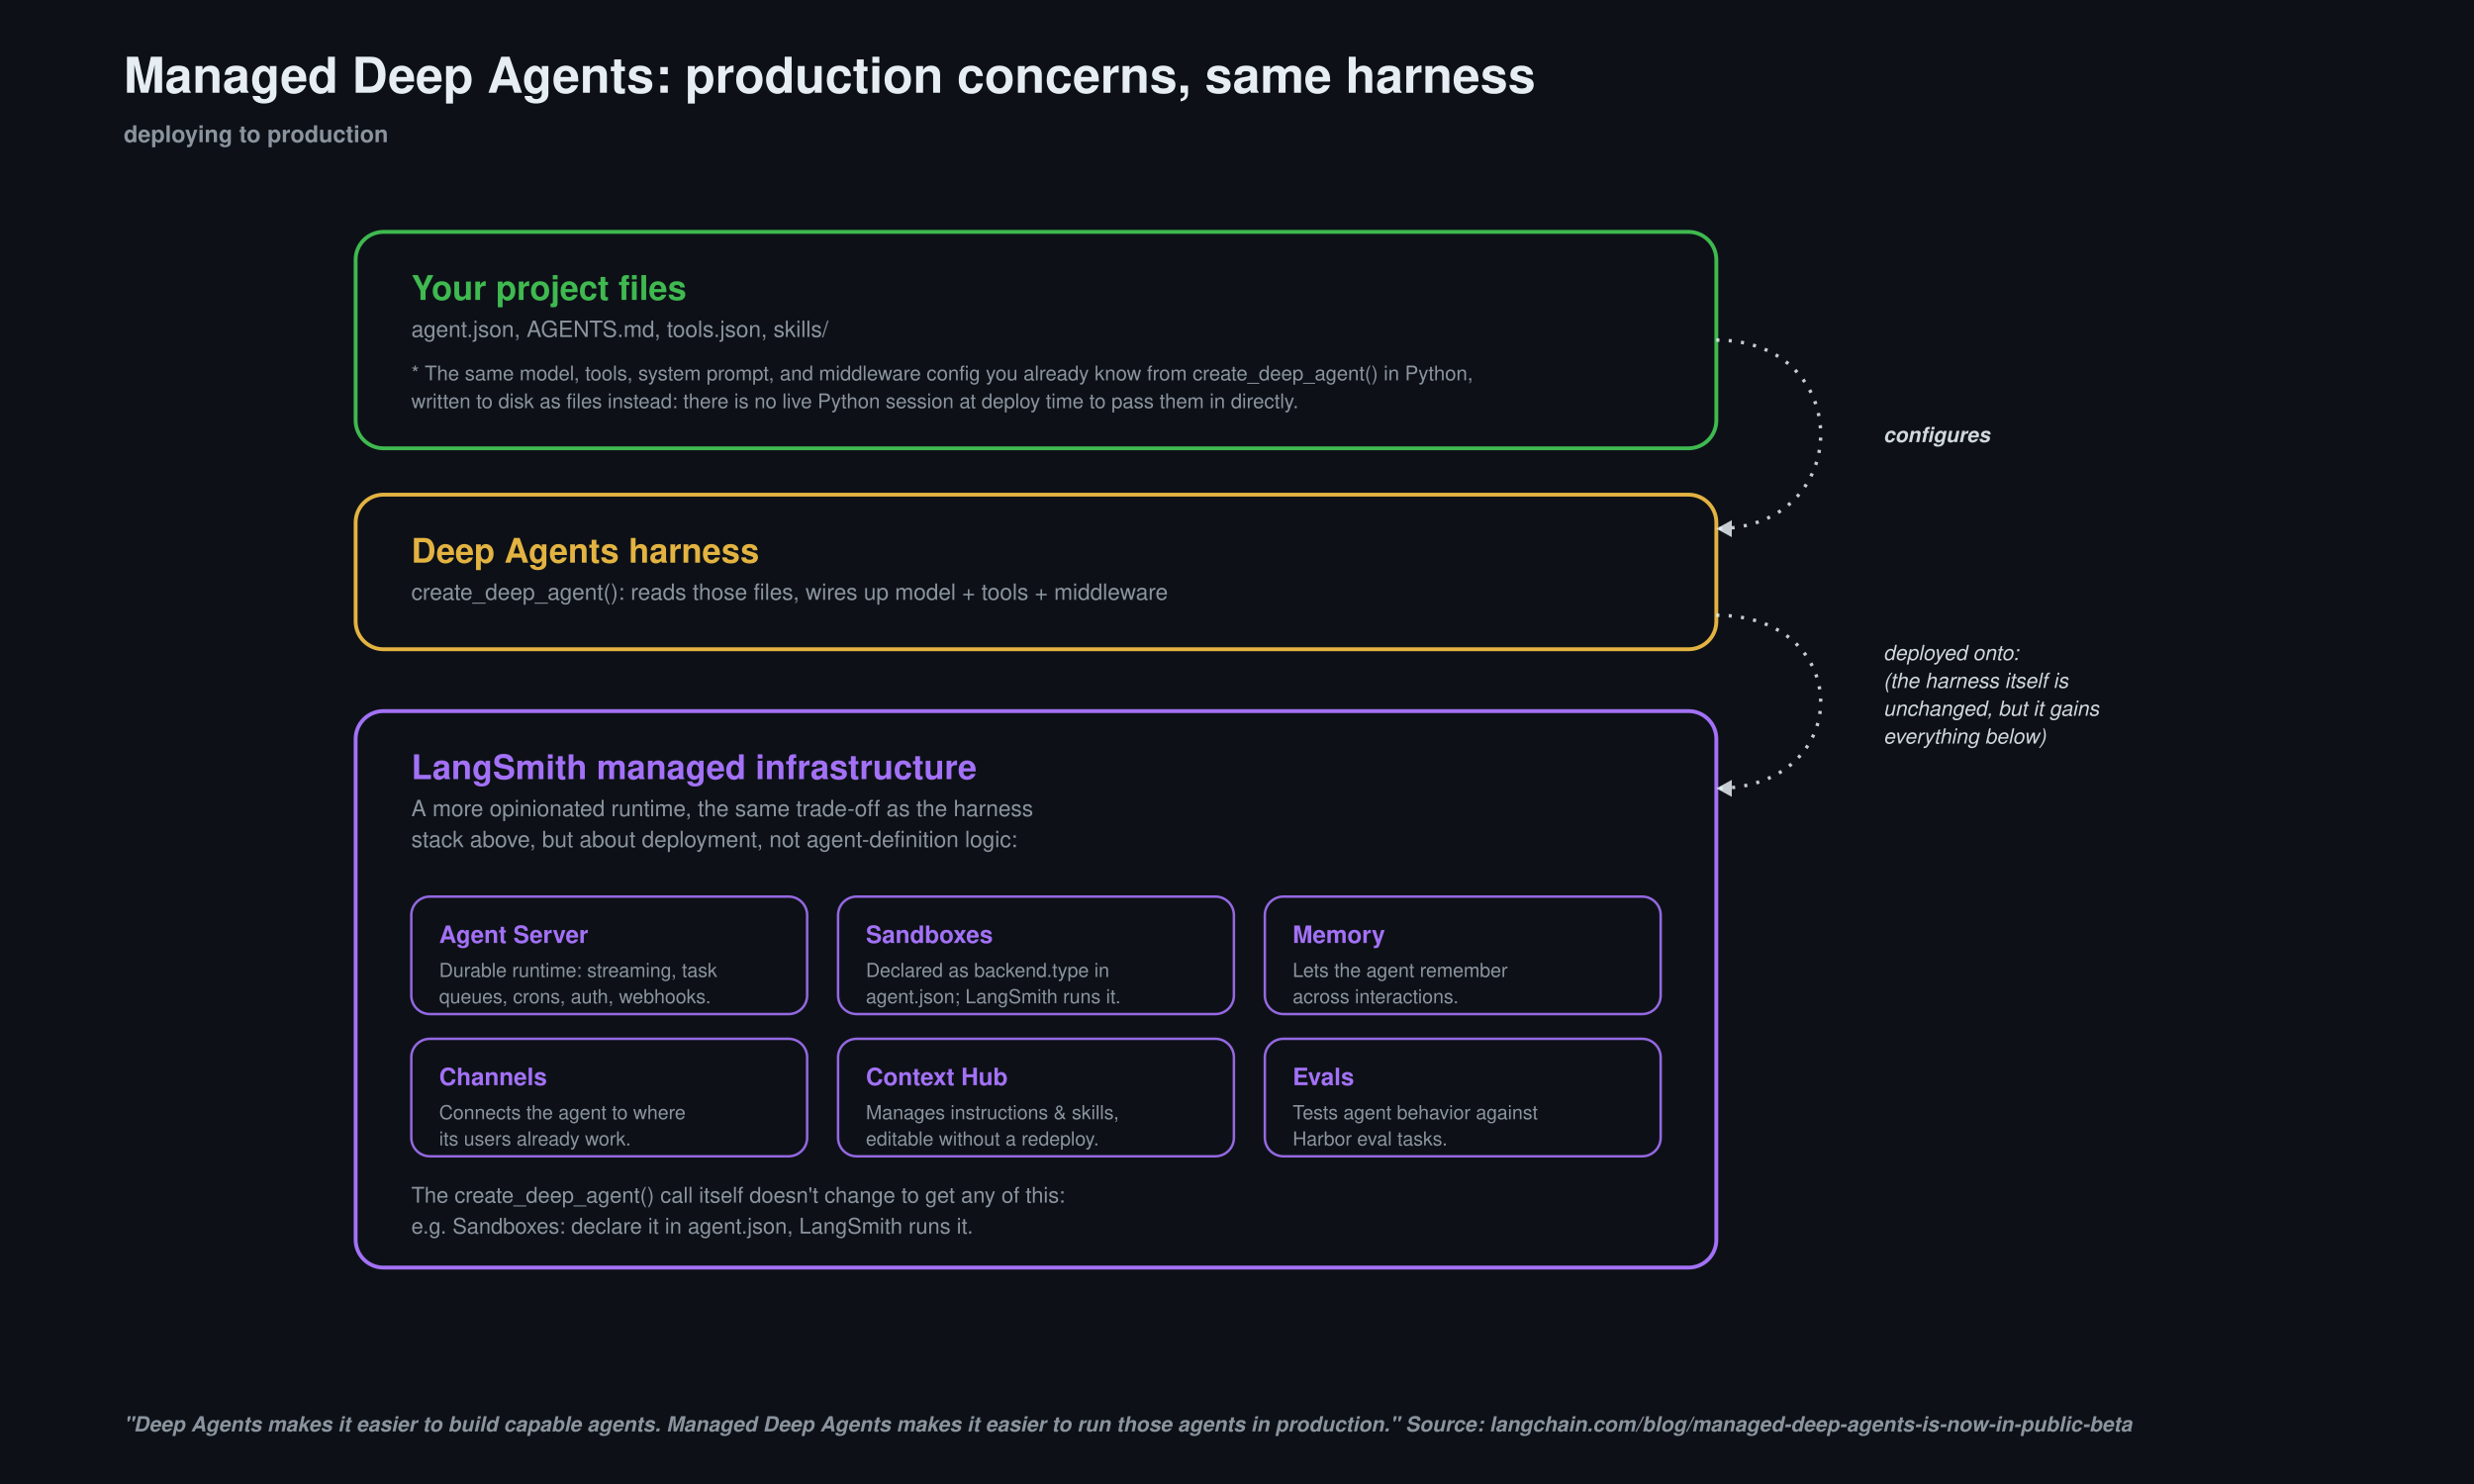
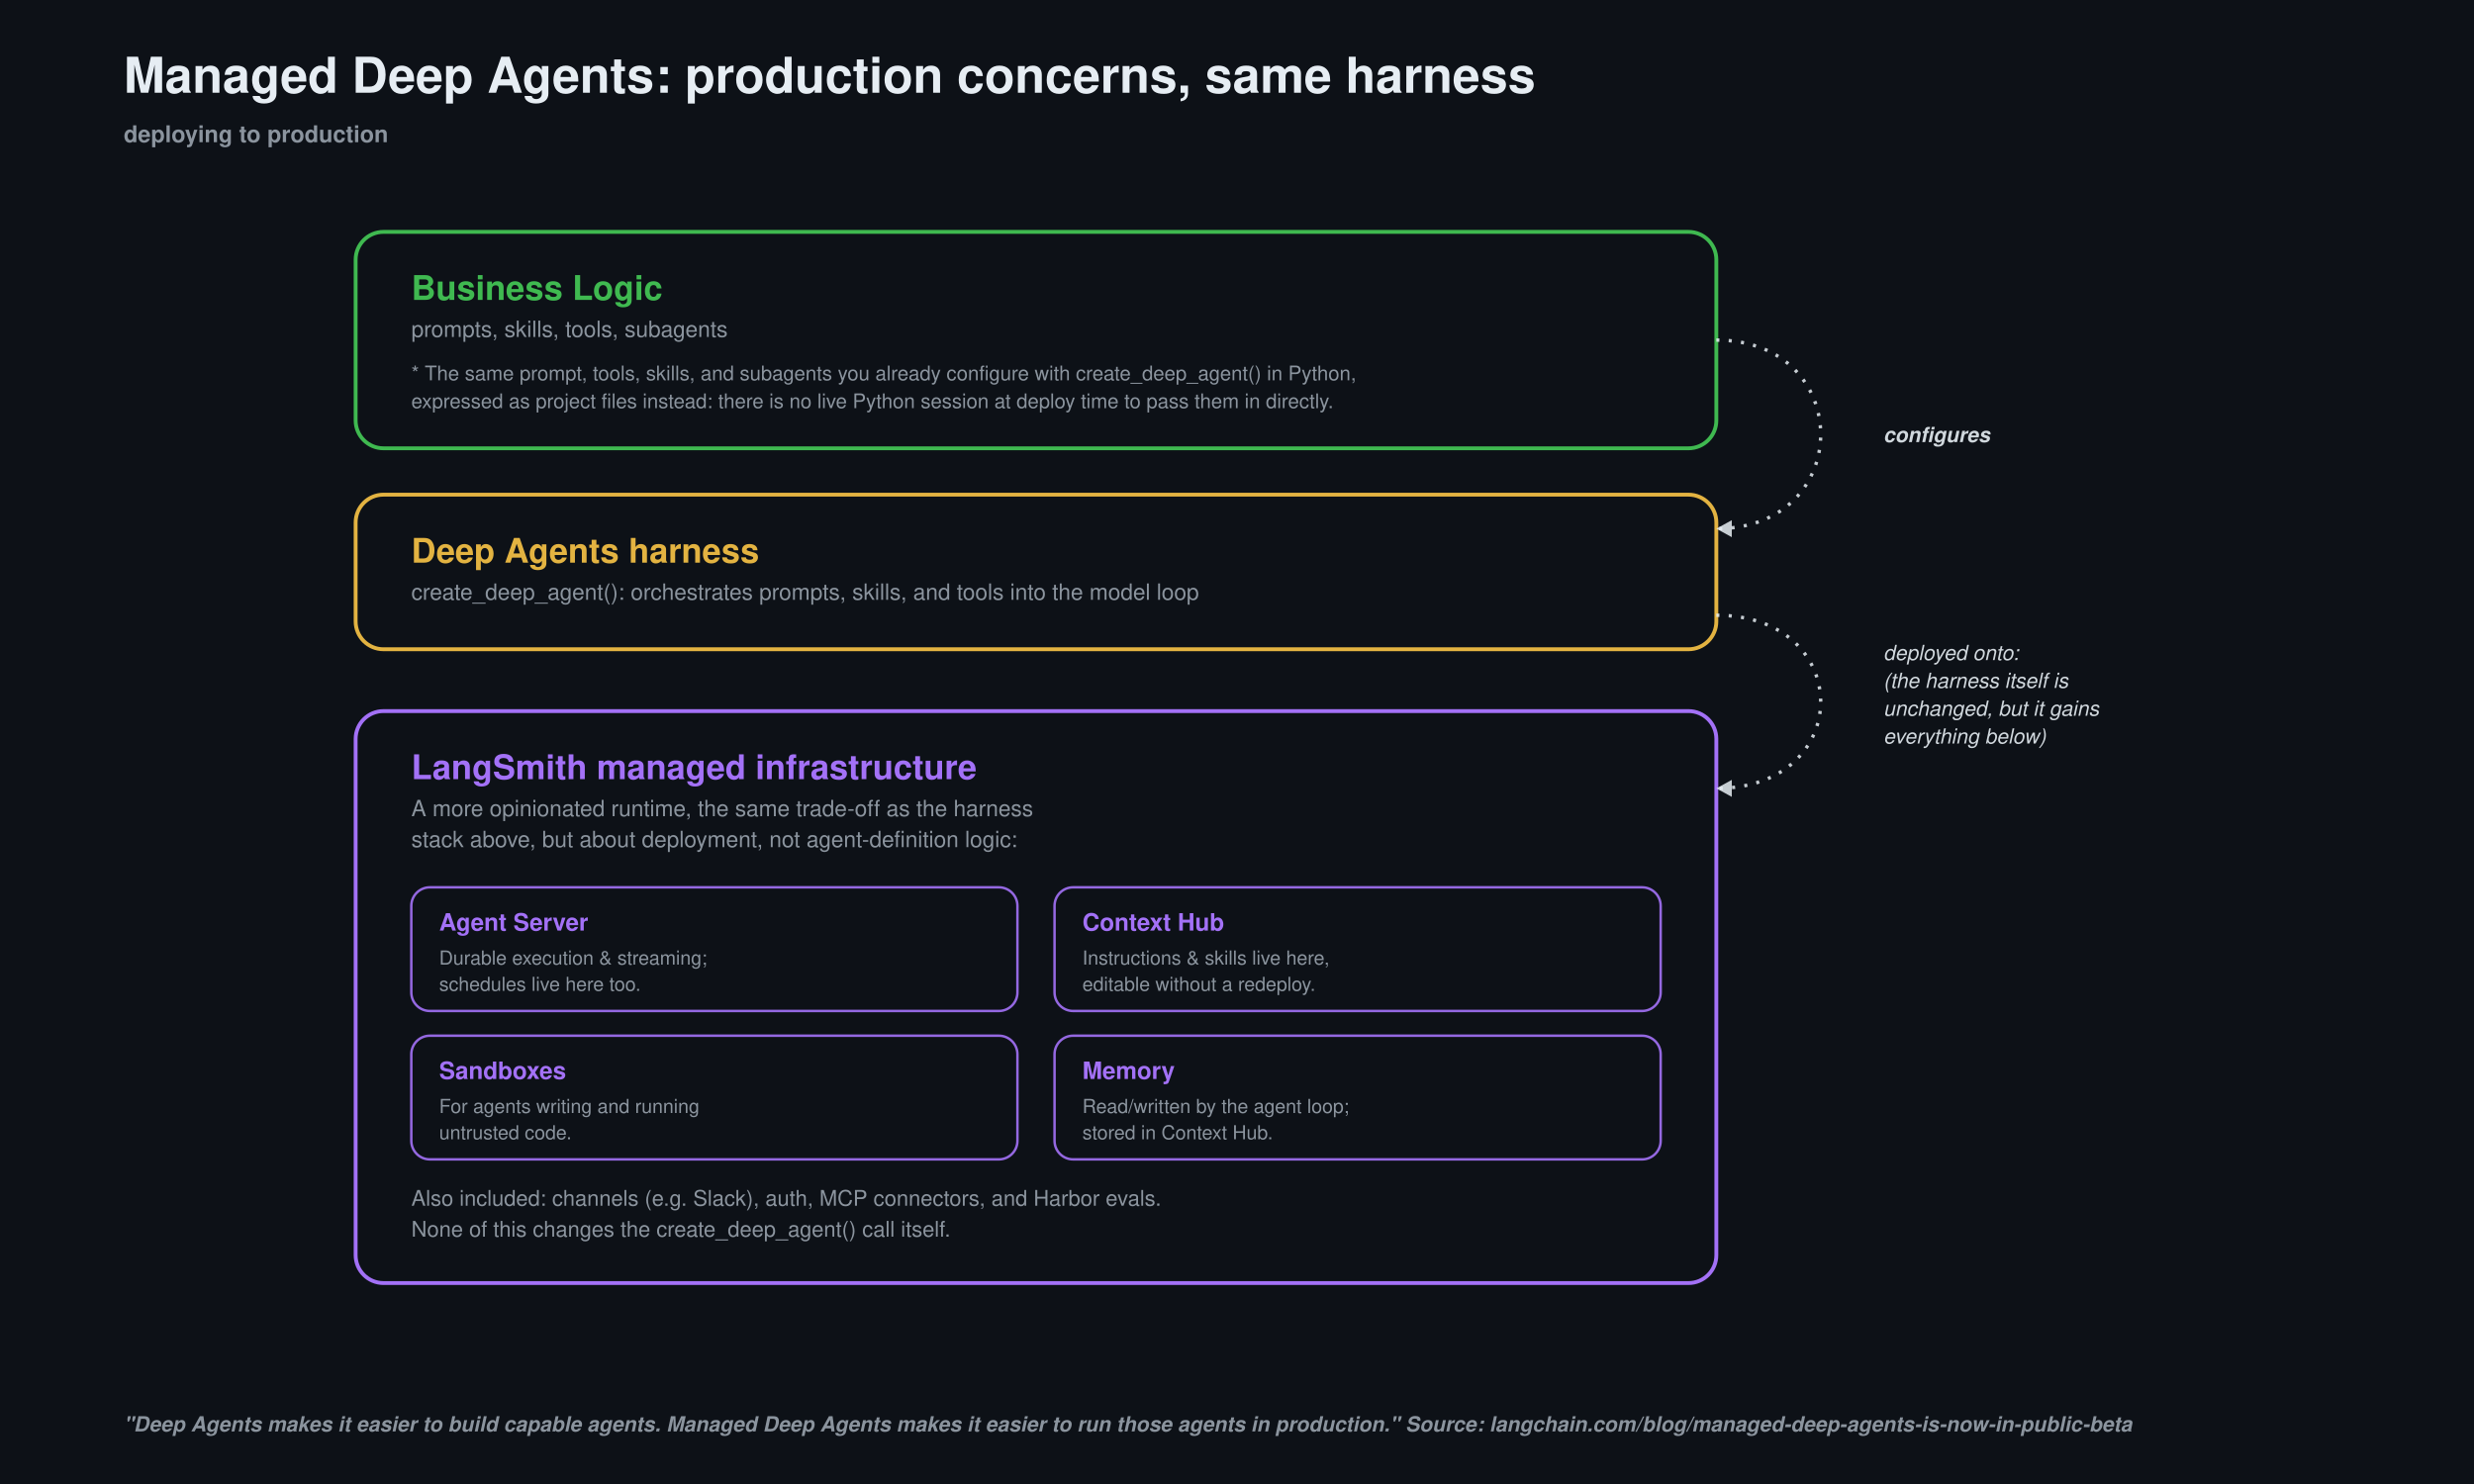
<svg xmlns="http://www.w3.org/2000/svg" width="1600" height="960" viewBox="0 0 1600 960">
  <rect x="0" y="0" width="1600" height="960" fill="#0d1117" />
  <text x="80" y="60" font-family="Helvetica, Arial, sans-serif" font-size="32" font-weight="800" fill="#e6edf3" text-anchor="start" opacity="1">Managed Deep Agents: production concerns, same harness</text>
  <text x="80" y="92" font-family="Helvetica, Arial, sans-serif" font-size="15" font-weight="600" fill="#8b949e" text-anchor="start" opacity="1">deploying to production</text>
  <rect x="230" y="150" width="880" height="140" rx="18" fill="none" stroke="#3fb950" stroke-width="2.5" opacity="1" />
-   <text x="266" y="194" font-family="Helvetica, Arial, sans-serif" font-size="22" font-weight="700" fill="#3fb950" text-anchor="start" opacity="1">Your project files</text>
-   <text x="266" y="218" font-family="Helvetica, Arial, sans-serif" font-size="14.5" font-weight="400" fill="#8b949e" text-anchor="start" opacity="1">agent.json, AGENTS.md, tools.json, skills/</text>
-   <text x="266" y="246" font-family="Helvetica, Arial, sans-serif" font-size="13" font-weight="400" fill="#8b949e" text-anchor="start" opacity="1">* The same model, tools, system prompt, and middleware config you already know from create_deep_agent() in Python,</text>
-   <text x="266" y="264" font-family="Helvetica, Arial, sans-serif" font-size="13" font-weight="400" fill="#8b949e" text-anchor="start" opacity="1">written to disk as files instead: there is no live Python session at deploy time to pass them in directly.</text>
+   <text x="266" y="194" font-family="Helvetica, Arial, sans-serif" font-size="22" font-weight="700" fill="#3fb950" text-anchor="start" opacity="1">Business Logic</text>
+   <text x="266" y="218" font-family="Helvetica, Arial, sans-serif" font-size="14.5" font-weight="400" fill="#8b949e" text-anchor="start" opacity="1">prompts, skills, tools, subagents</text>
+   <text x="266" y="246" font-family="Helvetica, Arial, sans-serif" font-size="13" font-weight="400" fill="#8b949e" text-anchor="start" opacity="1">* The same prompt, tools, skills, and subagents you already configure with create_deep_agent() in Python,</text>
+   <text x="266" y="264" font-family="Helvetica, Arial, sans-serif" font-size="13" font-weight="400" fill="#8b949e" text-anchor="start" opacity="1">expressed as project files instead: there is no live Python session at deploy time to pass them in directly.</text>
  <rect x="230" y="320" width="880" height="100" rx="18" fill="none" stroke="#e3b341" stroke-width="2.5" opacity="1" />
  <text x="266" y="364" font-family="Helvetica, Arial, sans-serif" font-size="22" font-weight="700" fill="#e3b341" text-anchor="start" opacity="1">Deep Agents harness</text>
-   <text x="266" y="388" font-family="Helvetica, Arial, sans-serif" font-size="14.5" font-weight="400" fill="#8b949e" text-anchor="start" opacity="1">create_deep_agent(): reads those files, wires up model + tools + middleware</text>
+   <text x="266" y="388" font-family="Helvetica, Arial, sans-serif" font-size="14.5" font-weight="400" fill="#8b949e" text-anchor="start" opacity="1">create_deep_agent(): orchestrates prompts, skills, and tools into the model loop</text>
  <path d="M1110,220 C 1200,220 1200,342 1110,342" fill="none" stroke="#e6edf3" stroke-width="2.2" stroke-dasharray="2,6" opacity="0.85" />
  <polygon points="1110,342 1120,336.5 1120,347.5" fill="#e6edf3" opacity="0.85" />
  <text x="1218" y="286" font-family="Helvetica, Arial, sans-serif" font-size="13.5" font-weight="600" fill="#e6edf3" text-anchor="start" opacity="0.9" font-style="italic">configures</text>
-   <rect x="230" y="460" width="880" height="360" rx="18" fill="none" stroke="#a371f7" stroke-width="2.5" opacity="1" />
+   <rect x="230" y="460" width="880" height="370" rx="18" fill="none" stroke="#a371f7" stroke-width="2.5" opacity="1" />
  <text x="266" y="504" font-family="Helvetica, Arial, sans-serif" font-size="22" font-weight="700" fill="#a371f7" text-anchor="start" opacity="1">LangSmith managed infrastructure</text>
  <text x="266" y="528" font-family="Helvetica, Arial, sans-serif" font-size="14.5" font-weight="400" fill="#8b949e" text-anchor="start" opacity="1">A more opinionated runtime, the same trade-off as the harness</text>
  <text x="266" y="548" font-family="Helvetica, Arial, sans-serif" font-size="14.5" font-weight="400" fill="#8b949e" text-anchor="start" opacity="1">stack above, but about deployment, not agent-definition logic:</text>
-   <rect x="266" y="580" width="256" height="76" rx="12" fill="none" stroke="#a371f7" stroke-width="1.6" opacity="0.9" />
-   <text x="284" y="610" font-family="Helvetica, Arial, sans-serif" font-size="15.5" font-weight="700" fill="#a371f7" text-anchor="start" opacity="1">Agent Server</text>
-   <text x="284" y="632" font-family="Helvetica, Arial, sans-serif" font-size="12.5" font-weight="400" fill="#8b949e" text-anchor="start" opacity="1">Durable runtime: streaming, task</text>
-   <text x="284" y="649" font-family="Helvetica, Arial, sans-serif" font-size="12.5" font-weight="400" fill="#8b949e" text-anchor="start" opacity="1">queues, crons, auth, webhooks.</text>
-   <rect x="542" y="580" width="256" height="76" rx="12" fill="none" stroke="#a371f7" stroke-width="1.6" opacity="0.9" />
-   <text x="560" y="610" font-family="Helvetica, Arial, sans-serif" font-size="15.5" font-weight="700" fill="#a371f7" text-anchor="start" opacity="1">Sandboxes</text>
-   <text x="560" y="632" font-family="Helvetica, Arial, sans-serif" font-size="12.5" font-weight="400" fill="#8b949e" text-anchor="start" opacity="1">Declared as backend.type in</text>
-   <text x="560" y="649" font-family="Helvetica, Arial, sans-serif" font-size="12.5" font-weight="400" fill="#8b949e" text-anchor="start" opacity="1">agent.json; LangSmith runs it.</text>
-   <rect x="818" y="580" width="256" height="76" rx="12" fill="none" stroke="#a371f7" stroke-width="1.6" opacity="0.9" />
-   <text x="836" y="610" font-family="Helvetica, Arial, sans-serif" font-size="15.5" font-weight="700" fill="#a371f7" text-anchor="start" opacity="1">Memory</text>
-   <text x="836" y="632" font-family="Helvetica, Arial, sans-serif" font-size="12.5" font-weight="400" fill="#8b949e" text-anchor="start" opacity="1">Lets the agent remember</text>
-   <text x="836" y="649" font-family="Helvetica, Arial, sans-serif" font-size="12.5" font-weight="400" fill="#8b949e" text-anchor="start" opacity="1">across interactions.</text>
-   <rect x="266" y="672" width="256" height="76" rx="12" fill="none" stroke="#a371f7" stroke-width="1.6" opacity="0.9" />
-   <text x="284" y="702" font-family="Helvetica, Arial, sans-serif" font-size="15.5" font-weight="700" fill="#a371f7" text-anchor="start" opacity="1">Channels</text>
-   <text x="284" y="724" font-family="Helvetica, Arial, sans-serif" font-size="12.5" font-weight="400" fill="#8b949e" text-anchor="start" opacity="1">Connects the agent to where</text>
-   <text x="284" y="741" font-family="Helvetica, Arial, sans-serif" font-size="12.5" font-weight="400" fill="#8b949e" text-anchor="start" opacity="1">its users already work.</text>
-   <rect x="542" y="672" width="256" height="76" rx="12" fill="none" stroke="#a371f7" stroke-width="1.6" opacity="0.9" />
-   <text x="560" y="702" font-family="Helvetica, Arial, sans-serif" font-size="15.5" font-weight="700" fill="#a371f7" text-anchor="start" opacity="1">Context Hub</text>
-   <text x="560" y="724" font-family="Helvetica, Arial, sans-serif" font-size="12.5" font-weight="400" fill="#8b949e" text-anchor="start" opacity="1">Manages instructions &amp; skills,</text>
-   <text x="560" y="741" font-family="Helvetica, Arial, sans-serif" font-size="12.5" font-weight="400" fill="#8b949e" text-anchor="start" opacity="1">editable without a redeploy.</text>
-   <rect x="818" y="672" width="256" height="76" rx="12" fill="none" stroke="#a371f7" stroke-width="1.6" opacity="0.9" />
-   <text x="836" y="702" font-family="Helvetica, Arial, sans-serif" font-size="15.5" font-weight="700" fill="#a371f7" text-anchor="start" opacity="1">Evals</text>
-   <text x="836" y="724" font-family="Helvetica, Arial, sans-serif" font-size="12.5" font-weight="400" fill="#8b949e" text-anchor="start" opacity="1">Tests agent behavior against</text>
-   <text x="836" y="741" font-family="Helvetica, Arial, sans-serif" font-size="12.5" font-weight="400" fill="#8b949e" text-anchor="start" opacity="1">Harbor eval tasks.</text>
-   <text x="266" y="778" font-family="Helvetica, Arial, sans-serif" font-size="14" font-weight="400" fill="#8b949e" text-anchor="start" opacity="1">The create_deep_agent() call itself doesn't change to get any of this:</text>
-   <text x="266" y="798" font-family="Helvetica, Arial, sans-serif" font-size="14" font-weight="400" fill="#8b949e" text-anchor="start" opacity="1">e.g. Sandboxes: declare it in agent.json, LangSmith runs it.</text>
+   <rect x="266" y="574" width="392" height="80" rx="12" fill="none" stroke="#a371f7" stroke-width="1.6" opacity="0.9" />
+   <text x="284" y="602" font-family="Helvetica, Arial, sans-serif" font-size="15.5" font-weight="700" fill="#a371f7" text-anchor="start" opacity="1">Agent Server</text>
+   <text x="284" y="624" font-family="Helvetica, Arial, sans-serif" font-size="12.5" font-weight="400" fill="#8b949e" text-anchor="start" opacity="1">Durable execution &amp; streaming;</text>
+   <text x="284" y="641" font-family="Helvetica, Arial, sans-serif" font-size="12.5" font-weight="400" fill="#8b949e" text-anchor="start" opacity="1">schedules live here too.</text>
+   <rect x="682" y="574" width="392" height="80" rx="12" fill="none" stroke="#a371f7" stroke-width="1.6" opacity="0.9" />
+   <text x="700" y="602" font-family="Helvetica, Arial, sans-serif" font-size="15.5" font-weight="700" fill="#a371f7" text-anchor="start" opacity="1">Context Hub</text>
+   <text x="700" y="624" font-family="Helvetica, Arial, sans-serif" font-size="12.5" font-weight="400" fill="#8b949e" text-anchor="start" opacity="1">Instructions &amp; skills live here,</text>
+   <text x="700" y="641" font-family="Helvetica, Arial, sans-serif" font-size="12.5" font-weight="400" fill="#8b949e" text-anchor="start" opacity="1">editable without a redeploy.</text>
+   <rect x="266" y="670" width="392" height="80" rx="12" fill="none" stroke="#a371f7" stroke-width="1.6" opacity="0.9" />
+   <text x="284" y="698" font-family="Helvetica, Arial, sans-serif" font-size="15.5" font-weight="700" fill="#a371f7" text-anchor="start" opacity="1">Sandboxes</text>
+   <text x="284" y="720" font-family="Helvetica, Arial, sans-serif" font-size="12.5" font-weight="400" fill="#8b949e" text-anchor="start" opacity="1">For agents writing and running</text>
+   <text x="284" y="737" font-family="Helvetica, Arial, sans-serif" font-size="12.5" font-weight="400" fill="#8b949e" text-anchor="start" opacity="1">untrusted code.</text>
+   <rect x="682" y="670" width="392" height="80" rx="12" fill="none" stroke="#a371f7" stroke-width="1.6" opacity="0.9" />
+   <text x="700" y="698" font-family="Helvetica, Arial, sans-serif" font-size="15.5" font-weight="700" fill="#a371f7" text-anchor="start" opacity="1">Memory</text>
+   <text x="700" y="720" font-family="Helvetica, Arial, sans-serif" font-size="12.5" font-weight="400" fill="#8b949e" text-anchor="start" opacity="1">Read/written by the agent loop;</text>
+   <text x="700" y="737" font-family="Helvetica, Arial, sans-serif" font-size="12.5" font-weight="400" fill="#8b949e" text-anchor="start" opacity="1">stored in Context Hub.</text>
+   <text x="266" y="780" font-family="Helvetica, Arial, sans-serif" font-size="14" font-weight="400" fill="#8b949e" text-anchor="start" opacity="1">Also included: channels (e.g. Slack), auth, MCP connectors, and Harbor evals.</text>
+   <text x="266" y="800" font-family="Helvetica, Arial, sans-serif" font-size="14" font-weight="400" fill="#8b949e" text-anchor="start" opacity="1">None of this changes the create_deep_agent() call itself.</text>
  <path d="M1110,398 C 1200,398 1200,510 1110,510" fill="none" stroke="#e6edf3" stroke-width="2.2" stroke-dasharray="2,6" opacity="0.85" />
  <polygon points="1110,510 1120,504.5 1120,515.5" fill="#e6edf3" opacity="0.85" />
  <text x="1218" y="427" font-family="Helvetica, Arial, sans-serif" font-size="13.5" font-weight="400" fill="#e6edf3" text-anchor="start" opacity="0.9" font-style="italic">deployed onto:</text>
  <text x="1218" y="445" font-family="Helvetica, Arial, sans-serif" font-size="13.5" font-weight="400" fill="#e6edf3" text-anchor="start" opacity="0.9" font-style="italic">(the harness itself is</text>
  <text x="1218" y="463" font-family="Helvetica, Arial, sans-serif" font-size="13.5" font-weight="400" fill="#e6edf3" text-anchor="start" opacity="0.9" font-style="italic">unchanged, but it gains</text>
  <text x="1218" y="481" font-family="Helvetica, Arial, sans-serif" font-size="13.5" font-weight="400" fill="#e6edf3" text-anchor="start" opacity="0.9" font-style="italic">everything below)</text>
  <text x="80" y="926" font-family="Helvetica, Arial, sans-serif" font-size="13.5" font-weight="600" fill="#8b949e" text-anchor="start" opacity="1" font-style="italic">"Deep Agents makes it easier to build capable agents. Managed Deep Agents makes it easier to run those agents in production." Source: langchain.com/blog/managed-deep-agents-is-now-in-public-beta</text>
</svg>
